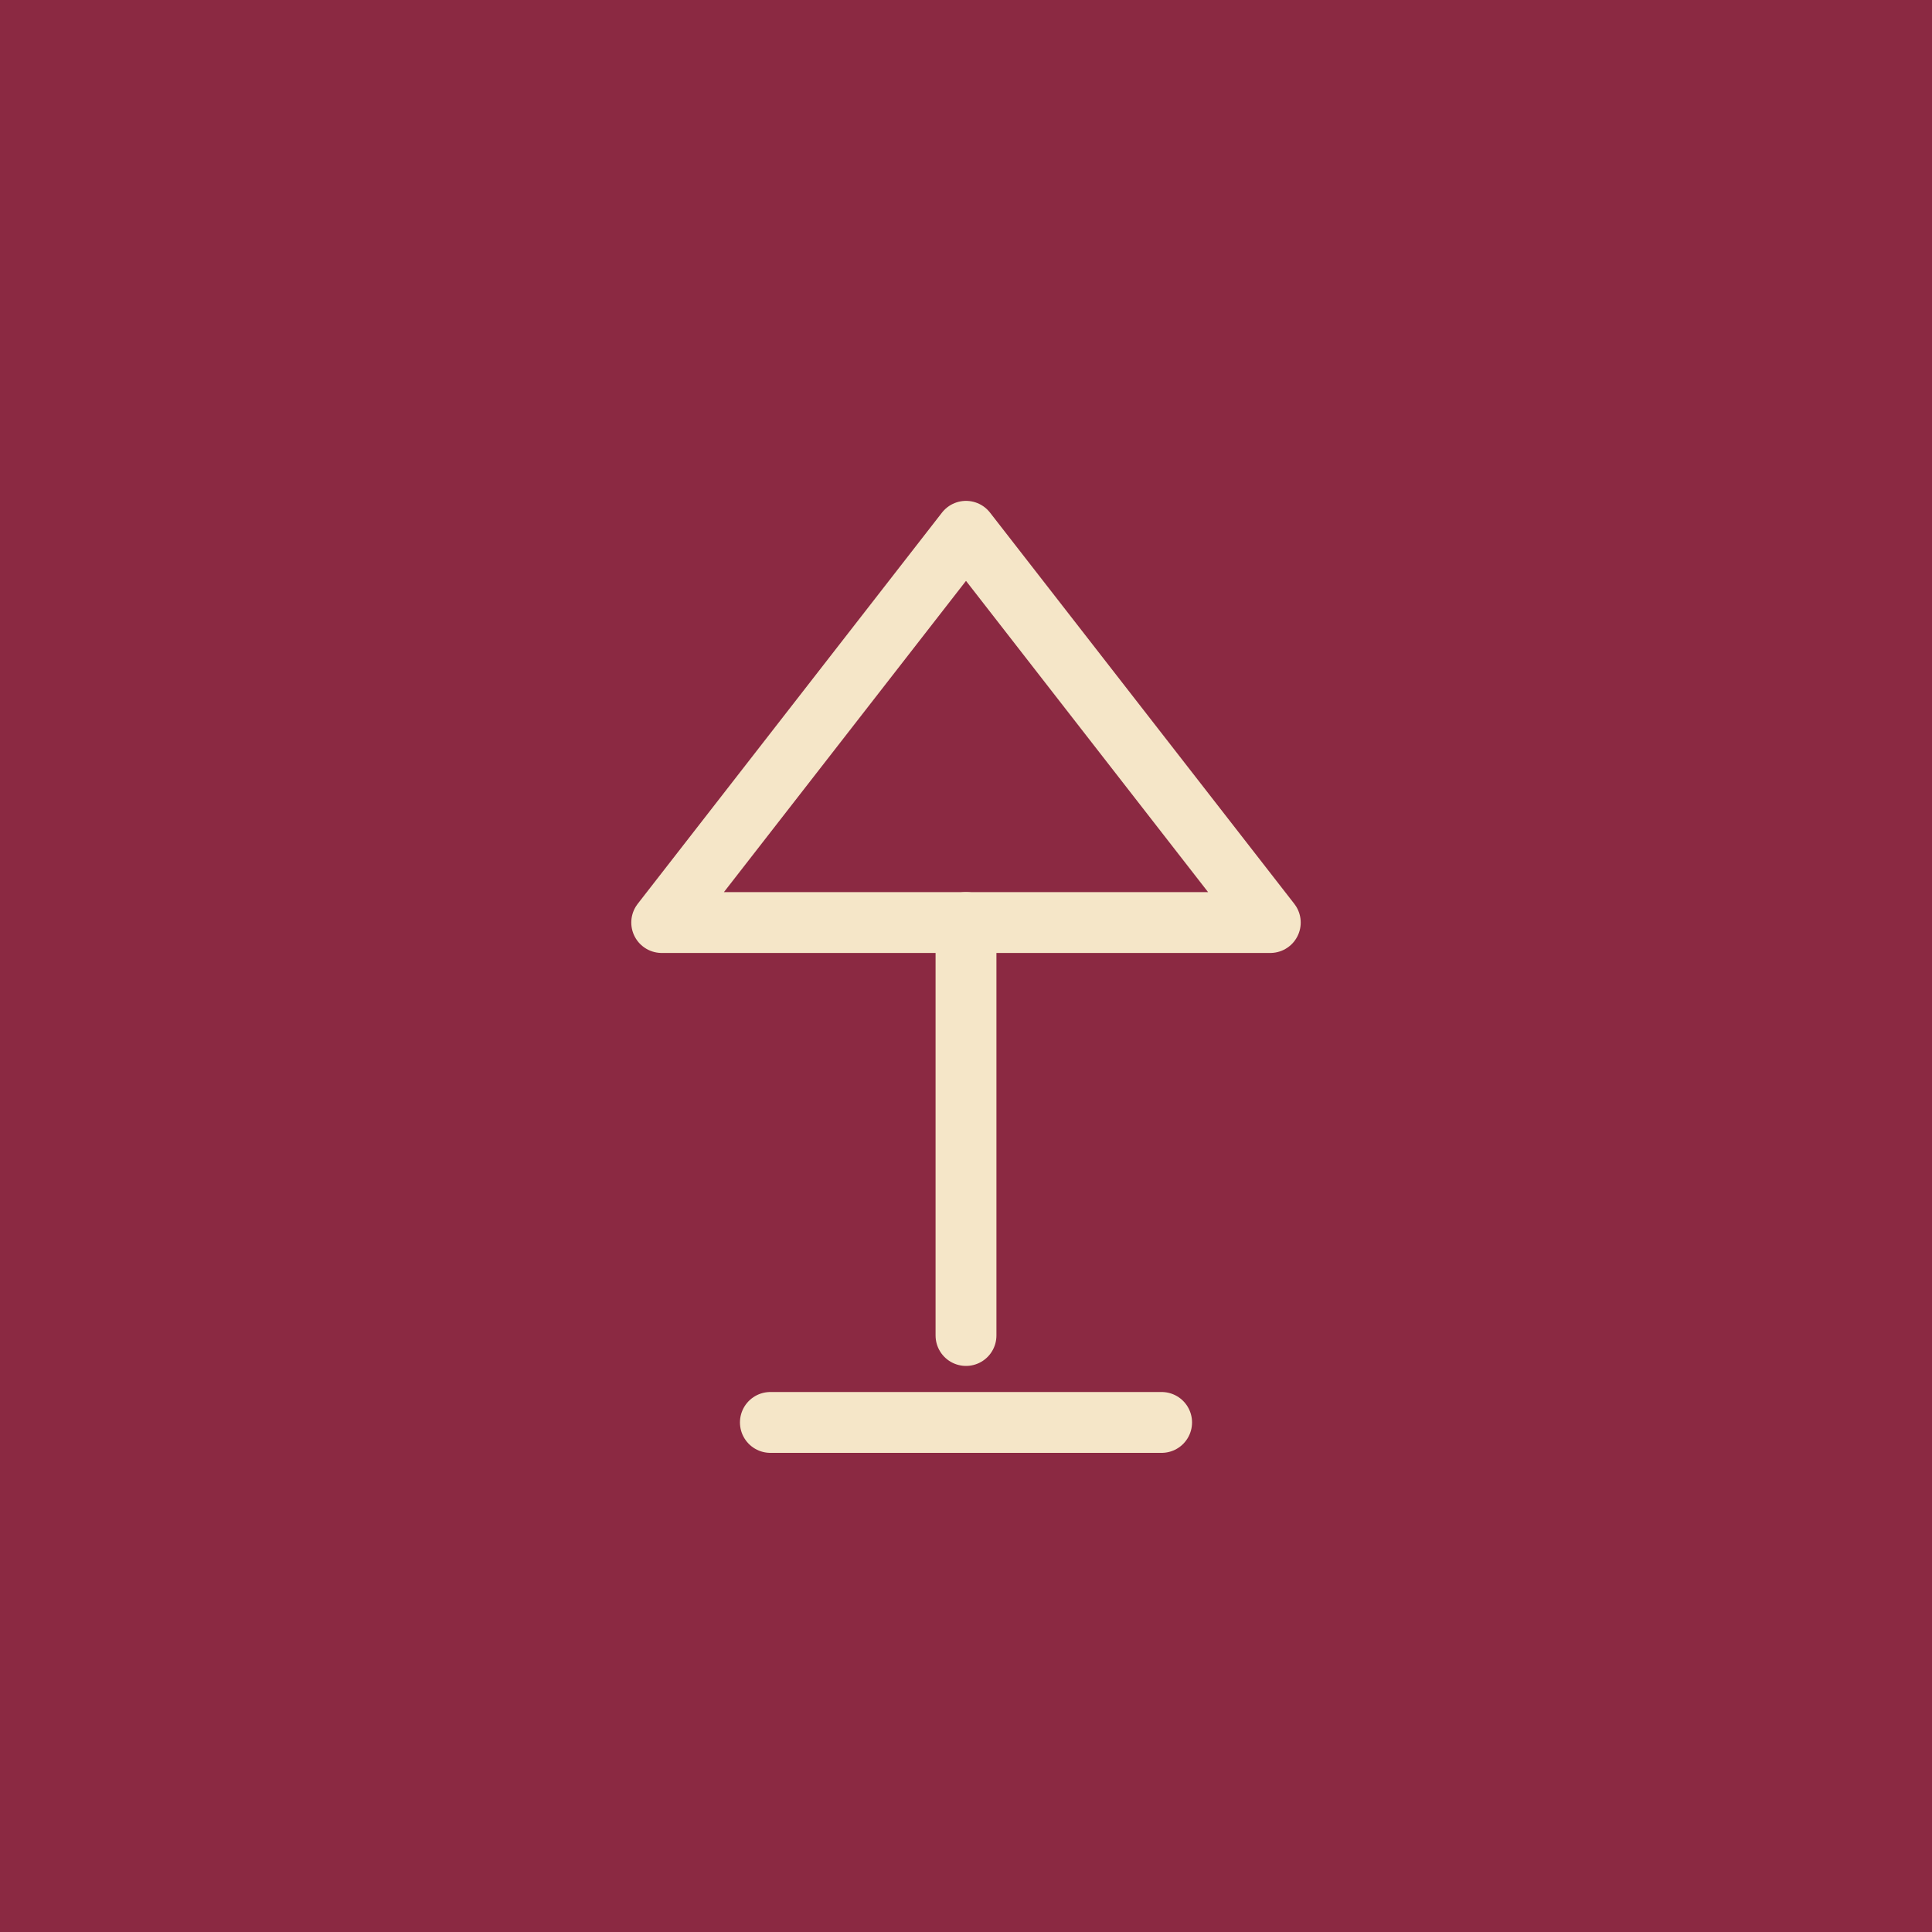
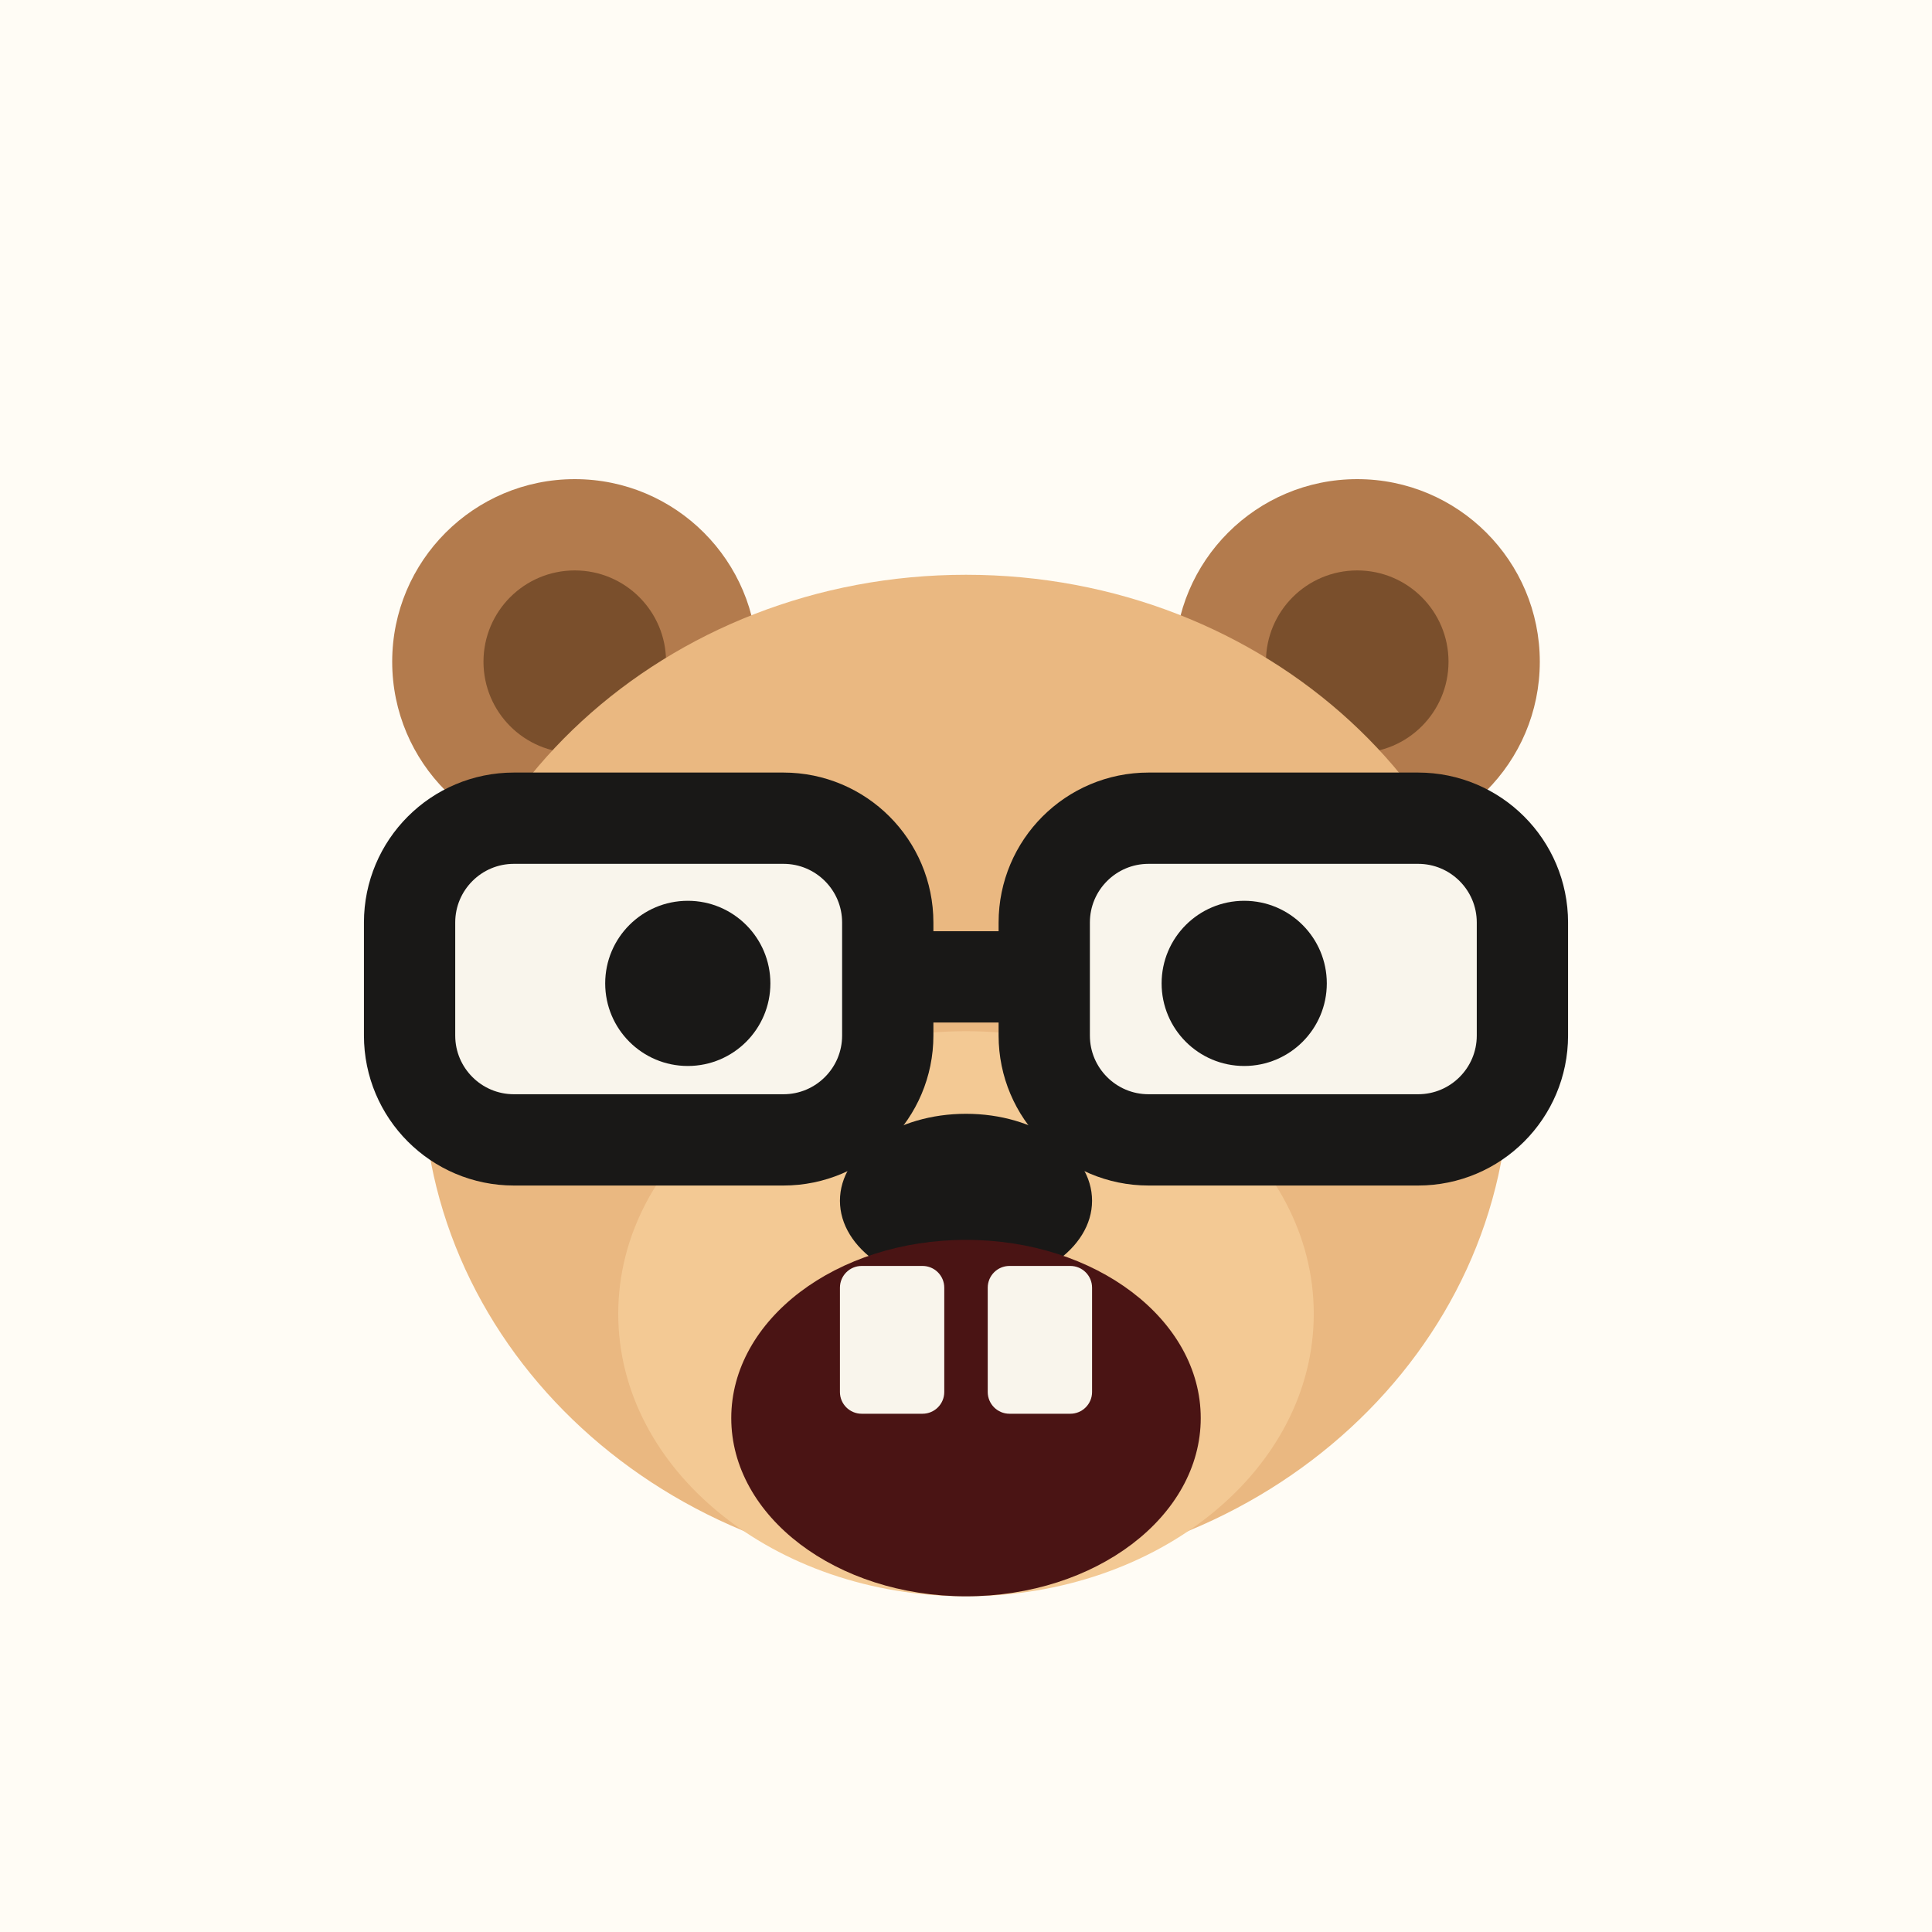
- <svg xmlns="http://www.w3.org/2000/svg" viewBox="0 0 64 64" width="64" height="64">
-   <rect width="64" height="64" fill="#8B2942" />
-   <g fill="none" stroke="#F5E6C8" stroke-width="2.8" stroke-linejoin="round" stroke-linecap="round" transform="translate(32 32) scale(0.72) translate(-32 -32)">
-     <path d="M18 30 32 12 46 30 Z" />
-     <path d="M32 30 V49" />
-     <path d="M23 53 H41" />
+ <svg xmlns="http://www.w3.org/2000/svg" viewBox="0 0 32 32">
+   <rect width="32" height="32" fill="#FFFCF5" />
+   <g transform="translate(16 16) scale(0.72) translate(-16 -16)">
+     <circle cx="7" cy="9" r="4.2" fill="#B37B4D" />
+     <circle cx="25" cy="9" r="4.2" fill="#B37B4D" />
+     <circle cx="7" cy="9" r="2.1" fill="#7A4F2C" />
+     <circle cx="25" cy="9" r="2.1" fill="#7A4F2C" />
+     <ellipse cx="16" cy="18.5" rx="12.5" ry="11.5" fill="#EAB881" />
+     <ellipse cx="16" cy="24" rx="8" ry="6.5" fill="#F3C994" />
+     <rect x="3.2" y="12.6" width="11" height="7.4" rx="2.4" fill="#F9F5EC" stroke="#191817" stroke-width="2.1" />
+     <rect x="17.8" y="12.6" width="11" height="7.4" rx="2.4" fill="#F9F5EC" stroke="#191817" stroke-width="2.1" />
+     <rect x="13.6" y="15.2" width="4.8" height="2.1" fill="#191817" />
+     <circle cx="9.6" cy="16.4" r="1.9" fill="#191817" />
+     <circle cx="22.4" cy="16.4" r="1.9" fill="#191817" />
+     <ellipse cx="16" cy="21.4" rx="2.9" ry="2" fill="#191817" />
+     <ellipse cx="16" cy="26.4" rx="5.4" ry="4.1" fill="#4A1414" />
+     <rect x="13.1" y="22.9" width="2.4" height="3.4" rx="0.5" fill="#F9F5EC" />
+     <rect x="16.5" y="22.9" width="2.4" height="3.4" rx="0.5" fill="#F9F5EC" />
  </g>
</svg>
